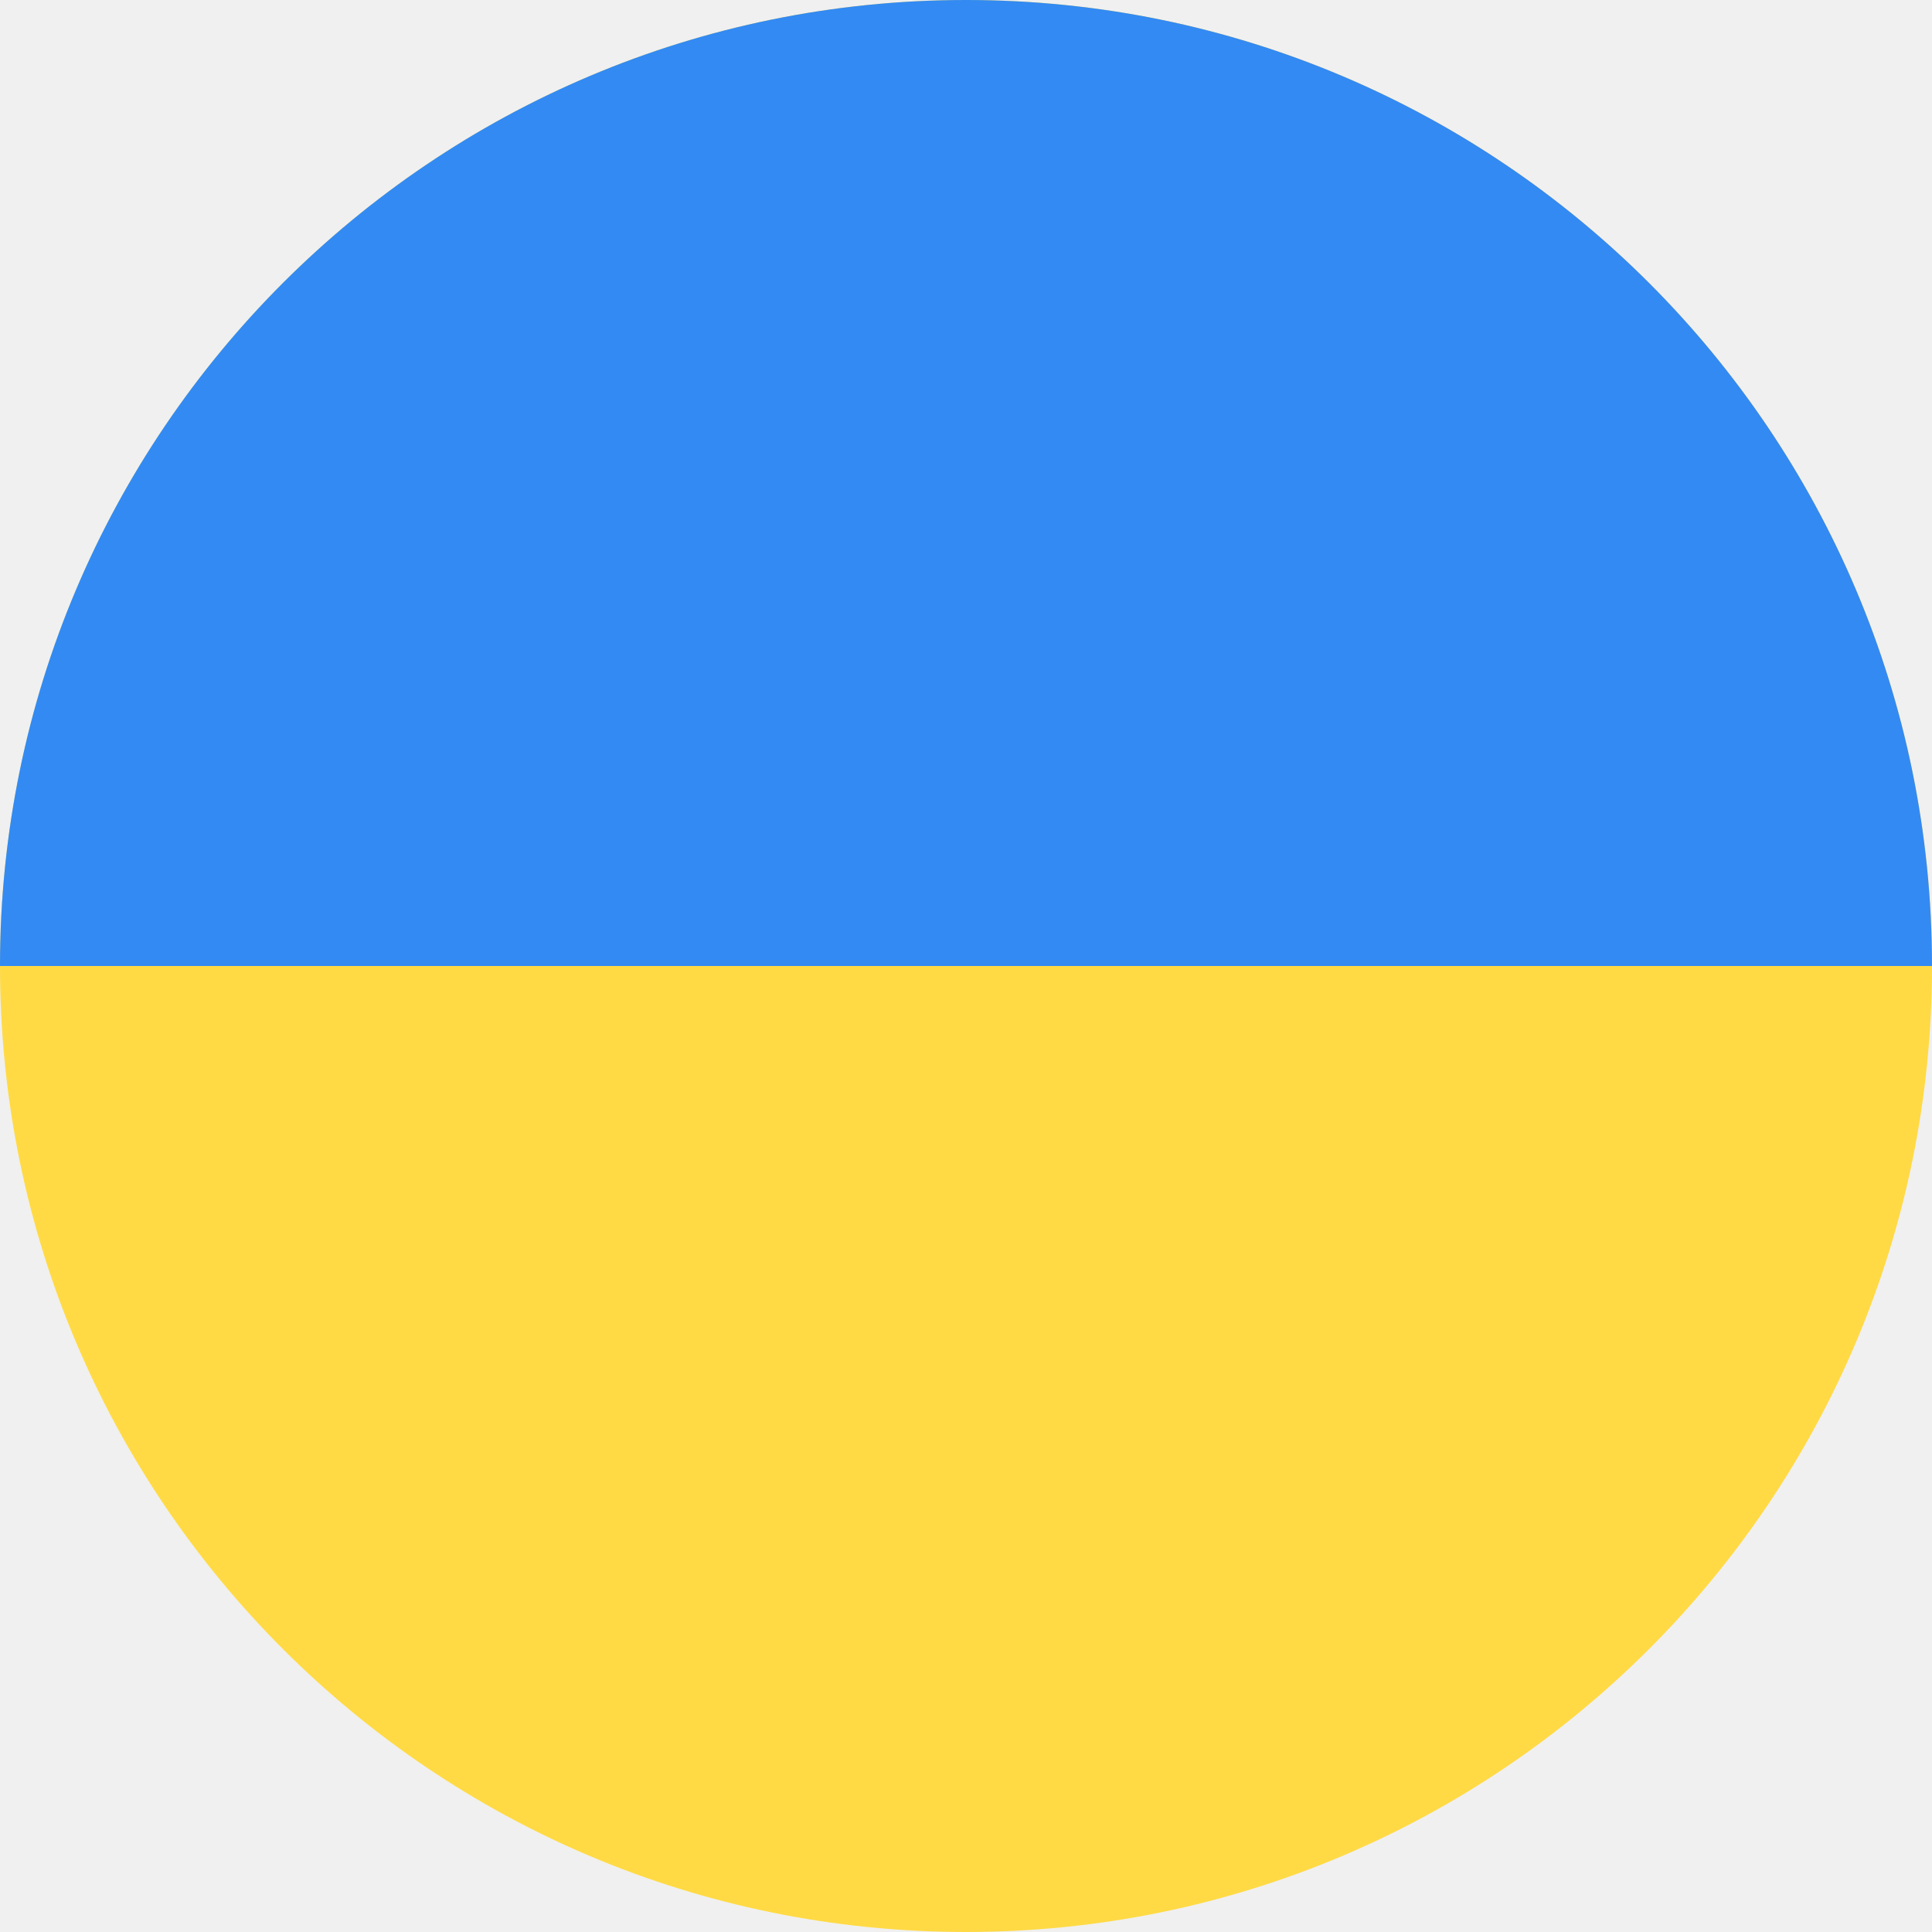
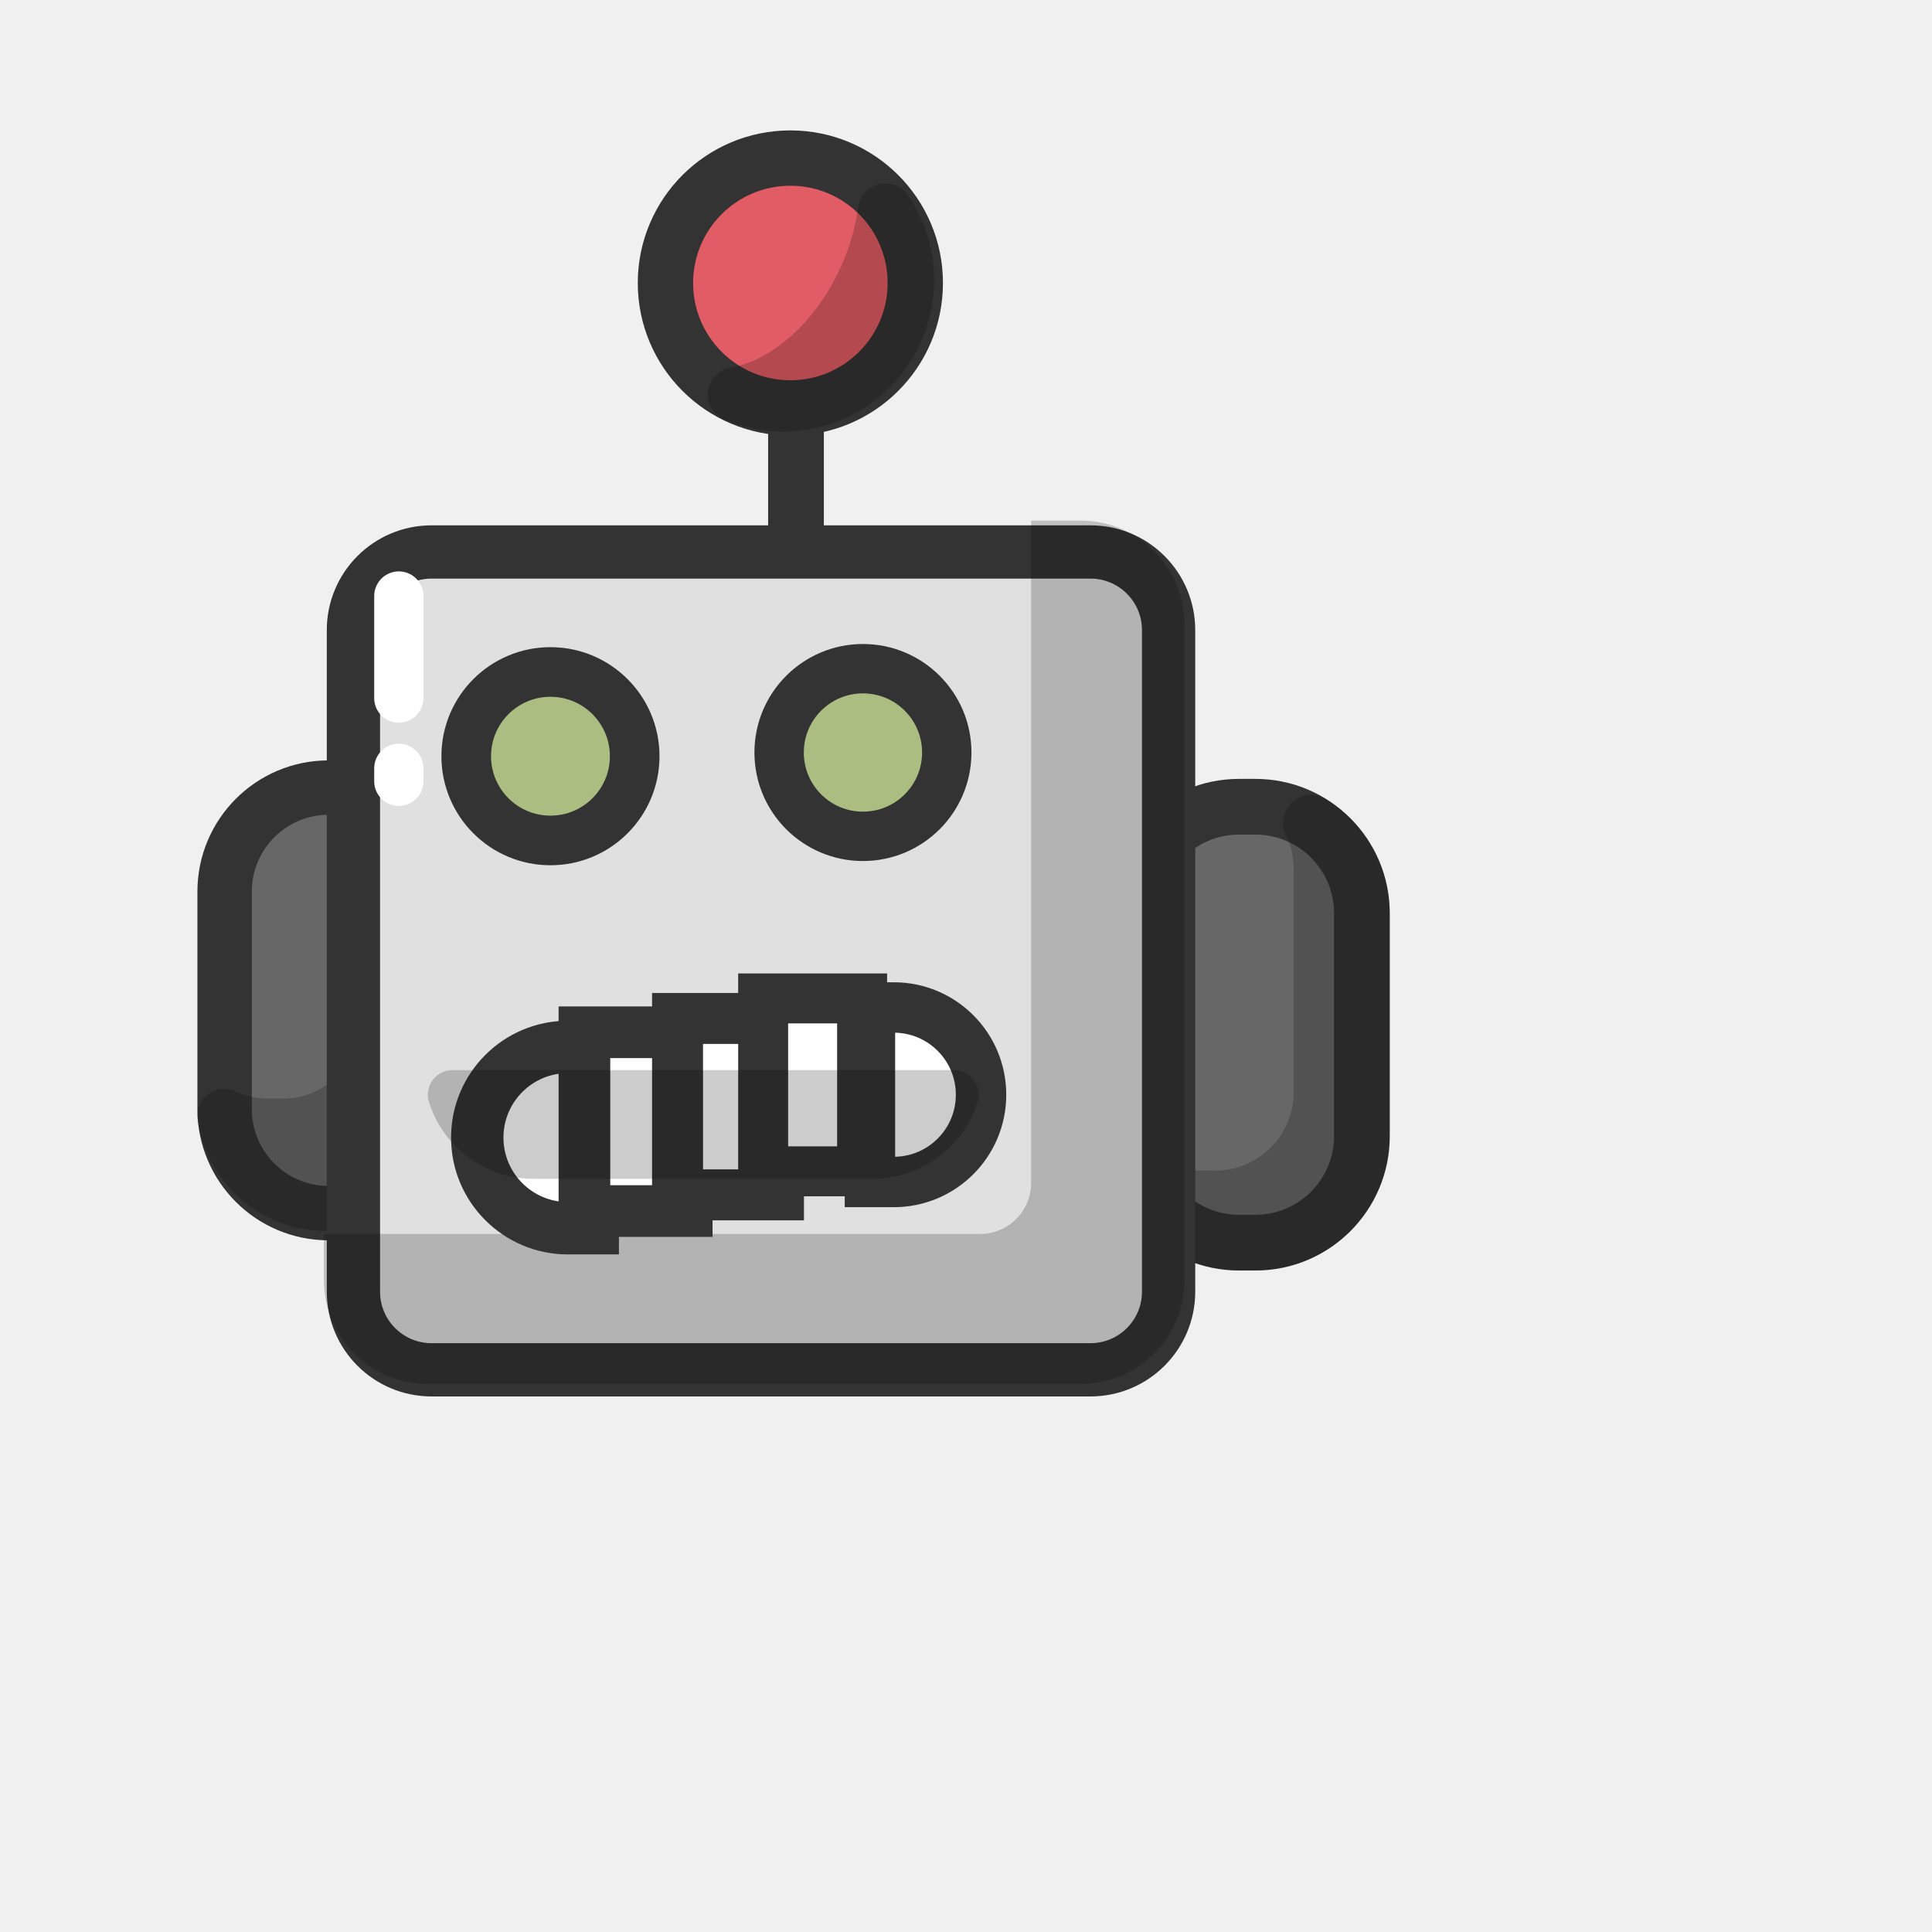
- <svg xmlns="http://www.w3.org/2000/svg" version="1.1" id="Layer_1" x="0px" y="0px" viewBox="0 0 512 512" style="enable-background:new 0 0 512 512;" xml:space="preserve">
-   <circle style="fill:#FFDA44;" cx="256" cy="256" r="256" />
-   <path style="fill:#338AF3;" d="M0,256C0,114.616,114.616,0,256,0s256,114.616,256,256" />
-   <g>
- </g>
-   <g>
- </g>
-   <g>
- </g>
-   <g>
- </g>
-   <g>
- </g>
-   <g>
- </g>
-   <g>
- </g>
-   <g>
- </g>
-   <g>
- </g>
-   <g>
- </g>
-   <g>
- </g>
-   <g>
- </g>
-   <g>
- </g>
-   <g>
- </g>
-   <g>
- </g>
+ <svg xmlns="http://www.w3.org/2000/svg" xml:space="preserve" viewBox="0 0 100 100" y="0" x="0" id="Layer_1" version="1.1" preserveAspectRatio="xMidYMid" width="200" height="200" style="margin-top:0px;margin-right:0px;margin-bottom:0px;margin-left:0px;display:block;shape-rendering:auto;background-position-x:0%;background-position-y:0%;background-size:auto;background-origin:padding-box;background-clip:border-box;background:scroll rgb(255, 255, 255) none  repeat;width:200px;height:200px;;animation:none">
+   <g class="ldl-scale" style="transform-origin:50px 50px;transform:matrix(0.8, 0, 0, 0.8, 0, 0);;animation:none">
+     <g class="ldl-ani">
+       <g class="ldl-layer">
+         <g class="ldl-ani" style="transform-origin:50px 50px;transform:matrix(1.03, 0, 0, 1.03, 0, 0);animation-duration:1s;animation-timing-function:linear;animation-delay:-0.526s;animation-iteration-count:infinite;animation-direction:normal;animation-fill-mode:forwards;animation-play-state:paused;animation-name:animate;animation-timeline:auto;animation-range-start:normal;animation-range-end:normal;transform-box:view-box;;animation:none">
+           <path stroke="#333" fill="#666766" stroke-miterlimit="10" stroke-width="3.5" d="M78.857 78.057h-1.023a6.69 6.69 0 0 1-6.69-6.69V57.366a6.69 6.69 0 0 1 6.69-6.69h1.023a6.69 6.69 0 0 1 6.69 6.69v14.002a6.69 6.69 0 0 1-6.69 6.689z" style="stroke-width:3.5px;fill:rgb(102, 103, 102);stroke:rgb(51, 51, 51);;animation:none" />
+         </g>
+       </g>
+       <g class="ldl-layer">
+         <g class="ldl-ani" style="transform-origin:50px 50px;transform:matrix(1.03, 0, 0, 1.03, 0, 0);animation-duration:1s;animation-timing-function:linear;animation-delay:-0.553s;animation-iteration-count:infinite;animation-direction:normal;animation-fill-mode:forwards;animation-play-state:paused;animation-name:animate;animation-timeline:auto;animation-range-start:normal;animation-range-end:normal;transform-box:view-box;;animation:none">
+           <path stroke-width="3.5" stroke="#000" stroke-miterlimit="10" stroke-linejoin="round" stroke-linecap="round" opacity=".2" d="M82.344 51.683c.426.88.672 1.864.672 2.907v14.002a6.69 6.69 0 0 1-6.69 6.69h-1.023a6.662 6.662 0 0 1-2.89-.663c-.161-.035-.326-.06-.482-.105a6.687 6.687 0 0 0 5.903 3.544h1.023a6.69 6.69 0 0 0 6.69-6.69V57.366c0-2.412-1.288-4.507-3.203-5.683z" style="stroke-width:3.5px;stroke:rgb(0, 0, 0);opacity:0.2;;animation:none" />
+         </g>
+       </g>
+       <g class="ldl-layer">
+         <g class="ldl-ani" style="transform-origin:50px 50px;transform:matrix(1.03, 0, 0, 1.03, 0, 0);animation-duration:1s;animation-timing-function:linear;animation-delay:-0.579s;animation-iteration-count:infinite;animation-direction:normal;animation-fill-mode:forwards;animation-play-state:paused;animation-name:animate;animation-timeline:auto;animation-range-start:normal;animation-range-end:normal;transform-box:view-box;;animation:none">
+           <path d="M50 17.903v31.733" stroke-width="3.5" stroke="#333" fill="none" stroke-miterlimit="10" style="stroke-width:3.5px;stroke:rgb(51, 51, 51);fill:none;;animation:none" />
+         </g>
+       </g>
+       <g class="ldl-layer">
+         <g class="ldl-ani" style="transform-origin:50px 50px;transform:matrix(1.02273, 0, 0, 1.02273, 0, 0);animation-duration:1s;animation-timing-function:linear;animation-delay:-0.605s;animation-iteration-count:infinite;animation-direction:normal;animation-fill-mode:forwards;animation-play-state:paused;animation-name:animate;animation-timeline:auto;animation-range-start:normal;animation-range-end:normal;transform-box:view-box;;animation:none">
+           <circle stroke-miterlimit="10" stroke="#333" fill="#e15c64" stroke-width="3.5" r="7.903" cy="17.903" cx="50" style="stroke-width:3.5px;fill:rgb(225, 92, 100);stroke:rgb(51, 51, 51);;animation:none" />
+         </g>
+       </g>
+       <g class="ldl-layer">
+         <g class="ldl-ani" style="transform-origin:50px 50px;transform:matrix(1.01317, 0, 0, 1.01317, 0, 0);animation-duration:1s;animation-timing-function:linear;animation-delay:-0.632s;animation-iteration-count:infinite;animation-direction:normal;animation-fill-mode:forwards;animation-play-state:paused;animation-name:animate;animation-timeline:auto;animation-range-start:normal;animation-range-end:normal;transform-box:view-box;;animation:none">
+           <path stroke-miterlimit="10" stroke="#000" stroke-linejoin="round" stroke-width="3.5" opacity=".2" d="M56.537 13.462a15.457 15.457 0 0 1-1.259 4.328c-1.863 4.104-5.151 6.87-8.323 7.406a7.903 7.903 0 0 0 9.582-11.734z" style="stroke-width:3.5px;stroke:rgb(0, 0, 0);opacity:0.2;;animation:none" />
+         </g>
+       </g>
+       <g class="ldl-layer">
+         <g class="ldl-ani" style="transform-origin:50px 50px;transform:matrix(1.00553, 0, 0, 1.00553, 0, 0);animation-duration:1s;animation-timing-function:linear;animation-delay:-0.658s;animation-iteration-count:infinite;animation-direction:normal;animation-fill-mode:forwards;animation-play-state:paused;animation-name:animate;animation-timeline:auto;animation-range-start:normal;animation-range-end:normal;transform-box:view-box;;animation:none">
+           <path stroke="#333" fill="#666766" stroke-miterlimit="10" stroke-width="3.5" d="M21.143 78.057h1.023a6.69 6.69 0 0 0 6.69-6.69V57.366a6.69 6.69 0 0 0-6.69-6.69h-1.023a6.69 6.69 0 0 0-6.69 6.69v14.002a6.69 6.69 0 0 0 6.69 6.689z" style="stroke-width:3.5px;fill:rgb(102, 103, 102);stroke:rgb(51, 51, 51);;animation:none" />
+         </g>
+       </g>
+       <g class="ldl-layer">
+         <g class="ldl-ani" style="transform-origin:50px 50px;transform:matrix(0.997895, 0, 0, 0.997895, 0, 0);animation-duration:1s;animation-timing-function:linear;animation-delay:-0.684s;animation-iteration-count:infinite;animation-direction:normal;animation-fill-mode:forwards;animation-play-state:paused;animation-name:animate;animation-timeline:auto;animation-range-start:normal;animation-range-end:normal;transform-box:view-box;;animation:none">
+           <path stroke-miterlimit="10" stroke="#000" stroke-linejoin="round" stroke-width="3.5" opacity=".2" d="M24.974 51.3c.048.322.08.649.08.984v14.002a6.69 6.69 0 0 1-6.69 6.69h-1.023a6.661 6.661 0 0 1-2.808-.624c.477 3.227 3.25 5.706 6.609 5.706h1.023a6.69 6.69 0 0 0 6.69-6.69V57.366a6.682 6.682 0 0 0-3.881-6.066z" style="stroke-width:3.5px;stroke:rgb(0, 0, 0);opacity:0.2;;animation:none" />
+         </g>
+       </g>
+       <g class="ldl-layer">
+         <g class="ldl-ani" style="transform-origin:50px 50px;transform:matrix(0.984737, 0, 0, 0.984737, 0, 0);animation-duration:1s;animation-timing-function:linear;animation-delay:-0.711s;animation-iteration-count:infinite;animation-direction:normal;animation-fill-mode:forwards;animation-play-state:paused;animation-name:animate;animation-timeline:auto;animation-range-start:normal;animation-range-end:normal;transform-box:view-box;;animation:none">
+           <path stroke-miterlimit="10" stroke-width="3.5" stroke="#333" fill="#e0e0e0" d="M71.646 90H28.354a5.133 5.133 0 0 1-5.133-5.133V41.399a5.133 5.133 0 0 1 5.133-5.133h43.293a5.133 5.133 0 0 1 5.133 5.133v43.468A5.134 5.134 0 0 1 71.646 90z" style="stroke-width:3.5px;fill:rgb(224, 224, 224);stroke:rgb(51, 51, 51);;animation:none" />
+         </g>
+       </g>
+       <g class="ldl-layer">
+         <g class="ldl-ani" style="transform-origin:50px 50px;transform:matrix(0.975858, 0, 0, 0.975858, 0, 0);animation-duration:1s;animation-timing-function:linear;animation-delay:-0.737s;animation-iteration-count:infinite;animation-direction:normal;animation-fill-mode:forwards;animation-play-state:paused;animation-name:animate;animation-timeline:auto;animation-range-start:normal;animation-range-end:normal;transform-box:view-box;;animation:none">
+           <path stroke-width="3.5" stroke-miterlimit="10" stroke="#000" opacity=".2" d="M71.646 36.266h-1.533V78.43a5.133 5.133 0 0 1-5.133 5.133H23.22v1.304A5.133 5.133 0 0 0 28.353 90h43.293a5.133 5.133 0 0 0 5.133-5.133V41.399a5.133 5.133 0 0 0-5.133-5.133z" style="stroke-width:3.5px;stroke:rgb(0, 0, 0);opacity:0.2;;animation:none" />
+         </g>
+       </g>
+       <g class="ldl-layer">
+         <g class="ldl-ani" style="transform-origin:50px 50px;transform:matrix(0.968373, 0, 0, 0.968373, 0, 0);animation-duration:1s;animation-timing-function:linear;animation-delay:-0.763s;animation-iteration-count:infinite;animation-direction:normal;animation-fill-mode:forwards;animation-play-state:paused;animation-name:animate;animation-timeline:auto;animation-range-start:normal;animation-range-end:normal;transform-box:view-box;;animation:none">
+           <path stroke-miterlimit="10" stroke="#333" fill="#fff" stroke-width="3.5" d="M37.944 69.948a6.057 6.057 0 0 0-6.057 6.057v0a6.057 6.057 0 0 0 6.057 6.057h1.658V69.948h-1.658z" style="stroke-width:3.5px;fill:rgb(255, 255, 255);stroke:rgb(51, 51, 51);;animation:none" />
+         </g>
+       </g>
+       <g class="ldl-layer">
+         <g class="ldl-ani" style="transform-origin:50px 50px;transform:matrix(0.954813, 0, 0, 0.954813, 0, 0);animation-duration:1s;animation-timing-function:linear;animation-delay:-0.789s;animation-iteration-count:infinite;animation-direction:normal;animation-fill-mode:forwards;animation-play-state:paused;animation-name:animate;animation-timeline:auto;animation-range-start:normal;animation-range-end:normal;transform-box:view-box;;animation:none">
+           <path d="M39.602 69.948h6.932v12.115h-6.932z" stroke-miterlimit="10" stroke="#333" fill="#fff" stroke-width="3.5" style="stroke-width:3.5px;fill:rgb(255, 255, 255);stroke:rgb(51, 51, 51);;animation:none" />
+         </g>
+       </g>
+       <g class="ldl-layer">
+         <g class="ldl-ani" style="transform-origin:50px 50px;transform:matrix(0.942042, 0, 0, 0.942042, 0, 0);animation-duration:1s;animation-timing-function:linear;animation-delay:-0.816s;animation-iteration-count:infinite;animation-direction:normal;animation-fill-mode:forwards;animation-play-state:paused;animation-name:animate;animation-timeline:auto;animation-range-start:normal;animation-range-end:normal;transform-box:view-box;;animation:none">
+           <path d="M46.534 69.948h6.932v12.115h-6.932z" stroke-miterlimit="10" stroke="#333" fill="#fff" stroke-width="3.5" style="stroke-width:3.5px;fill:rgb(255, 255, 255);stroke:rgb(51, 51, 51);;animation:none" />
+         </g>
+       </g>
+       <g class="ldl-layer">
+         <g class="ldl-ani" style="transform-origin:50px 50px;transform:matrix(0.931887, 0, 0, 0.931887, 0, 0);animation-duration:1s;animation-timing-function:linear;animation-delay:-0.842s;animation-iteration-count:infinite;animation-direction:normal;animation-fill-mode:forwards;animation-play-state:paused;animation-name:animate;animation-timeline:auto;animation-range-start:normal;animation-range-end:normal;transform-box:view-box;;animation:none">
+           <path stroke-miterlimit="10" stroke="#333" fill="#fff" stroke-width="3.5" d="M62.056 69.948h-1.658v12.115h1.658a6.057 6.057 0 0 0 6.057-6.057v0a6.057 6.057 0 0 0-6.057-6.058z" style="stroke-width:3.5px;fill:rgb(255, 255, 255);stroke:rgb(51, 51, 51);;animation:none" />
+         </g>
+       </g>
+       <g class="ldl-layer">
+         <g class="ldl-ani" style="transform-origin:50px 50px;transform:matrix(0.923502, 0, 0, 0.923502, 0, 0);animation-duration:1s;animation-timing-function:linear;animation-delay:-0.868s;animation-iteration-count:infinite;animation-direction:normal;animation-fill-mode:forwards;animation-play-state:paused;animation-name:animate;animation-timeline:auto;animation-range-start:normal;animation-range-end:normal;transform-box:view-box;;animation:none">
+           <path d="M53.466 69.948h6.932v12.115h-6.932z" stroke-miterlimit="10" stroke="#333" fill="#fff" stroke-width="3.5" style="stroke-width:3.5px;fill:rgb(255, 255, 255);stroke:rgb(51, 51, 51);;animation:none" />
+         </g>
+       </g>
+       <g class="ldl-layer">
+         <g class="ldl-ani" style="transform-origin:50px 50px;transform:matrix(0.917213, 0, 0, 0.917213, 0, 0);animation-duration:1s;animation-timing-function:linear;animation-delay:-0.895s;animation-iteration-count:infinite;animation-direction:normal;animation-fill-mode:forwards;animation-play-state:paused;animation-name:animate;animation-timeline:auto;animation-range-start:normal;animation-range-end:normal;transform-box:view-box;;animation:none">
+           <circle stroke-width="3.5" stroke="#333" fill="#acbd81" stroke-miterlimit="10" r="5.942" cy="53.343" cx="38.829" style="stroke-width:3.5px;fill:rgb(172, 189, 129);stroke:rgb(51, 51, 51);;animation:none" />
+         </g>
+       </g>
+       <g class="ldl-layer">
+         <g class="ldl-ani" style="transform-origin:50px 50px;transform:matrix(0.912722, 0, 0, 0.912722, 0, 0);animation-duration:1s;animation-timing-function:linear;animation-delay:-0.921s;animation-iteration-count:infinite;animation-direction:normal;animation-fill-mode:forwards;animation-play-state:paused;animation-name:animate;animation-timeline:auto;animation-range-start:normal;animation-range-end:normal;transform-box:view-box;;animation:none">
+           <circle stroke-width="3.5" stroke="#333" fill="#acbd81" stroke-miterlimit="10" r="5.942" cy="53.343" cx="61.171" style="stroke-width:3.5px;fill:rgb(172, 189, 129);stroke:rgb(51, 51, 51);;animation:none" />
+         </g>
+       </g>
+       <g class="ldl-layer">
+         <g class="ldl-ani" style="transform-origin:50px 50px;transform:matrix(0.91, 0, 0, 0.91, 0, 0);animation-duration:1s;animation-timing-function:linear;animation-delay:-0.947s;animation-iteration-count:infinite;animation-direction:normal;animation-fill-mode:forwards;animation-play-state:paused;animation-name:animate;animation-timeline:auto;animation-range-start:normal;animation-range-end:normal;transform-box:view-box;;animation:none">
+           <path d="M28.356 54.625v.925" stroke-miterlimit="10" stroke-width="3.5" stroke-linecap="round" stroke="#fff" fill="none" style="stroke-width:3.5px;stroke:rgb(255, 255, 255);fill:none;;animation:none" />
+         </g>
+       </g>
+       <g class="ldl-layer">
+         <g class="ldl-ani" style="transform-origin:50px 50px;transform:matrix(0.91, 0, 0, 0.91, 0, 0);animation-duration:1s;animation-timing-function:linear;animation-delay:-0.974s;animation-iteration-count:infinite;animation-direction:normal;animation-fill-mode:forwards;animation-play-state:paused;animation-name:animate;animation-timeline:auto;animation-range-start:normal;animation-range-end:normal;transform-box:view-box;;animation:none">
+           <path d="M28.356 42.375v7.261" stroke-miterlimit="10" stroke-width="3.5" stroke-linecap="round" stroke="#fff" fill="none" style="stroke-width:3.5px;stroke:rgb(255, 255, 255);fill:none;;animation:none" />
+         </g>
+       </g>
+       <g class="ldl-layer">
+         <g class="ldl-ani" style="transform-origin:50px 50px;transform:matrix(0.91, 0, 0, 0.91, 0, 0);animation-duration:1s;animation-timing-function:linear;animation-delay:-1s;animation-iteration-count:infinite;animation-direction:normal;animation-fill-mode:forwards;animation-play-state:paused;animation-name:animate;animation-timeline:auto;animation-range-start:normal;animation-range-end:normal;transform-box:view-box;;animation:none">
+           <path stroke-width="3.5" stroke="#000" stroke-miterlimit="10" stroke-linejoin="round" stroke-linecap="round" opacity=".2" d="M32.169 77.833a6.058 6.058 0 0 0 5.775 4.229H62.056c2.708 0 5-1.778 5.775-4.229H32.169z" style="stroke-width:3.5px;stroke:rgb(0, 0, 0);opacity:0.2;;animation:none" />
+         </g>
+       </g>
+     </g>
+   </g>
+   <STYLE type="text/css">@keyframes animate { 0.00% {transform: translate(0.00px,0.00px) rotate(0.00deg) scale(0.91, 0.91) skew(0deg, 0.00deg) ;opacity: 1.00;}4.00% {transform: translate(0.00px,0.00px) rotate(0.00deg) scale(0.91, 0.91) ;}8.00% {animation-timing-function: cubic-bezier(0.69,0.60,0.35,0.27);transform: translate(0.00px,0.00px) rotate(0.00deg) scale(0.91, 0.91) ;}14.00% {transform: translate(0.00px,0.00px) rotate(0.00deg) scale(0.93, 0.93) ;}18.00% {transform: translate(0.00px,0.00px) rotate(0.00deg) scale(0.94, 0.94) ;}22.00% {animation-timing-function: cubic-bezier(0.67,0.66,0.34,0.33);transform: translate(0.00px,0.00px) rotate(0.00deg) scale(0.96, 0.96) ;}26.00% {transform: translate(0.00px,0.00px) rotate(0.00deg) scale(0.97, 0.97) ;}30.00% {transform: translate(0.00px,0.00px) rotate(0.00deg) scale(0.99, 0.99) ;}34.00% {animation-timing-function: cubic-bezier(0.65,0.71,0.32,0.38);transform: translate(0.00px,0.00px) rotate(0.00deg) scale(1.01, 1.01) ;}40.00% {animation-timing-function: cubic-bezier(0.64,0.74,0.31,0.41);transform: translate(0.00px,0.00px) rotate(0.00deg) scale(1.02, 1.02) ;}46.00% {animation-timing-function: cubic-bezier(0.60,0.91,0.23,0.63);transform: translate(0.00px,0.00px) rotate(0.00deg) scale(1.03, 1.03) ;}50.00% {transform: translate(0.00px,0.00px) rotate(0.00deg) scale(1.03, 1.03) ;}54.00% {transform: translate(0.00px,0.00px) rotate(0.00deg) scale(1.03, 1.03) ;}58.00% {animation-timing-function: cubic-bezier(0.69,0.60,0.35,0.27);transform: translate(0.00px,0.00px) rotate(0.00deg) scale(1.03, 1.03) ;}64.00% {transform: translate(0.00px,0.00px) rotate(0.00deg) scale(1.01, 1.01) ;}68.00% {transform: translate(0.00px,0.00px) rotate(0.00deg) scale(1.00, 1.00) ;}72.00% {animation-timing-function: cubic-bezier(0.67,0.66,0.34,0.33);transform: translate(0.00px,0.00px) rotate(0.00deg) scale(0.98, 0.98) ;}76.00% {animation-timing-function: cubic-bezier(0.66,0.68,0.33,0.35);transform: translate(0.00px,0.00px) rotate(0.00deg) scale(0.97, 0.97) ;}82.00% {animation-timing-function: cubic-bezier(0.65,0.71,0.32,0.38);transform: translate(0.00px,0.00px) rotate(0.00deg) scale(0.94, 0.94) ;}88.00% {animation-timing-function: cubic-bezier(0.65,0.73,0.31,0.40);transform: translate(0.00px,0.00px) rotate(0.00deg) scale(0.92, 0.92) ;}94.00% {animation-timing-function: cubic-bezier(0.63,0.80,0.28,0.48);transform: translate(0.00px,0.00px) rotate(0.00deg) scale(0.91, 0.91) ;}100.00% {animation-timing-function: cubic-bezier(0.63,0.80,0.28,0.48);transform: translate(0.00px,0.00px) rotate(0.00deg) scale(0.91, 0.91) ;} }</STYLE>
</svg>
